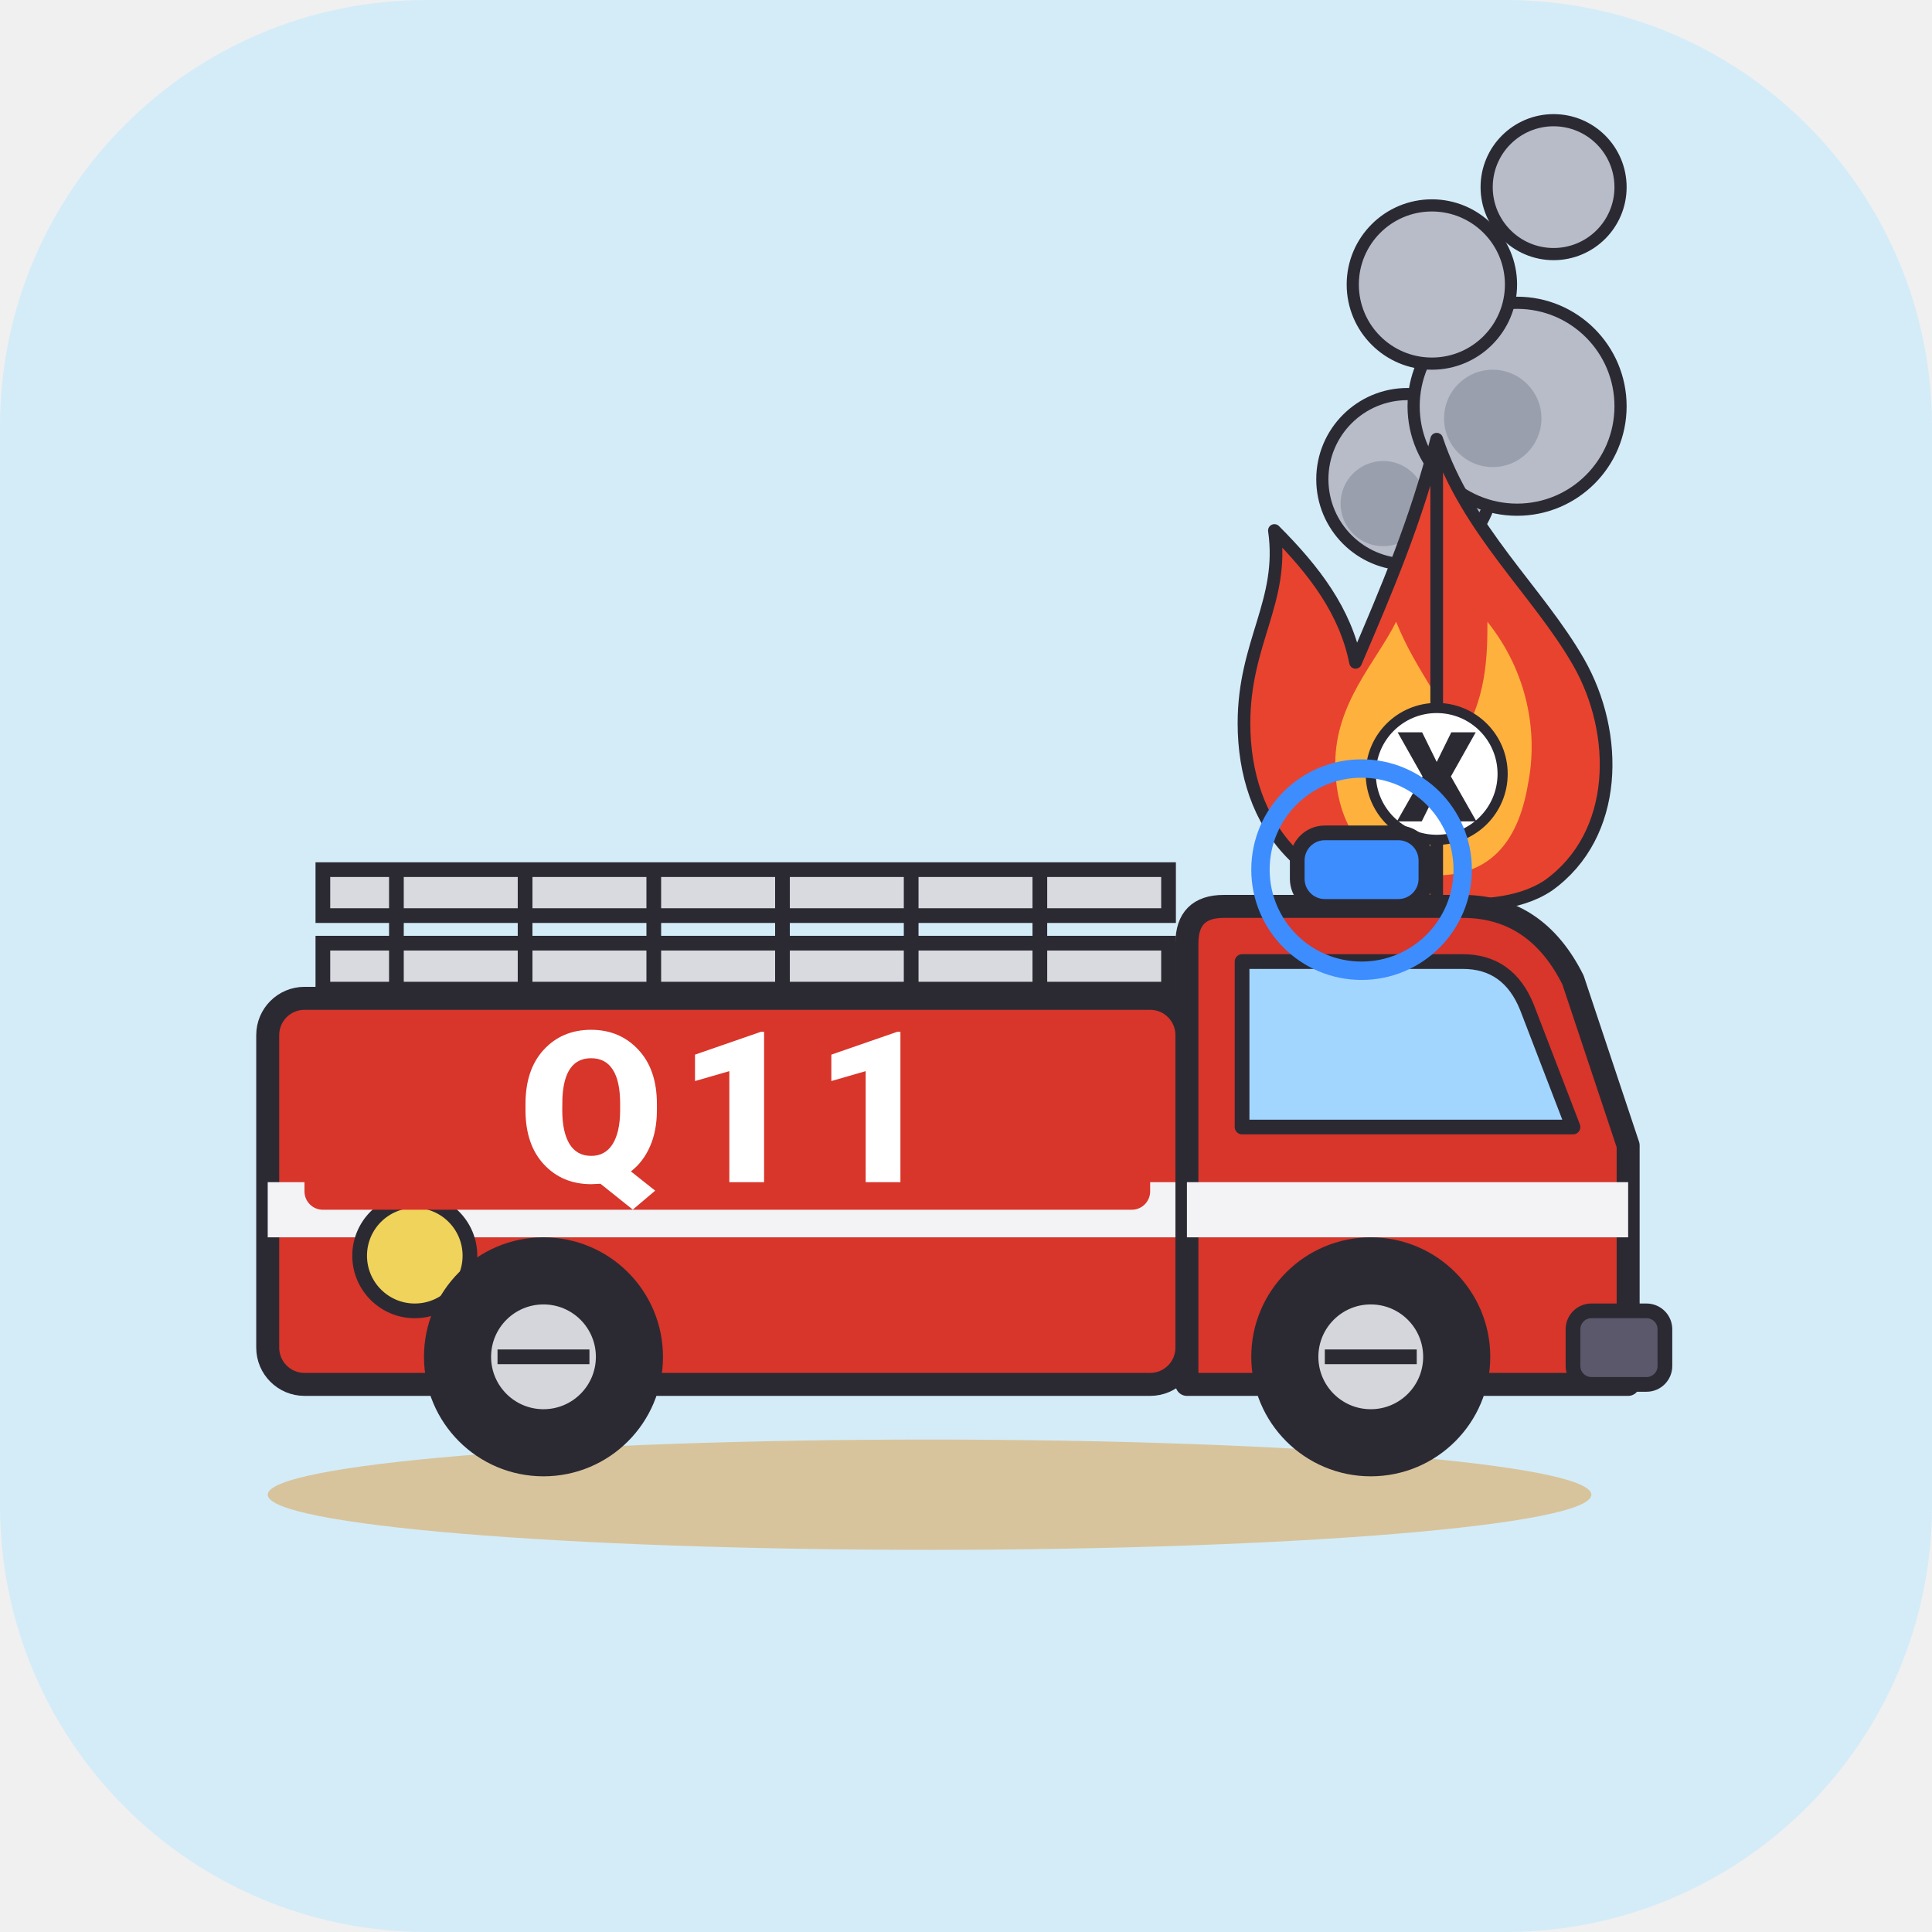
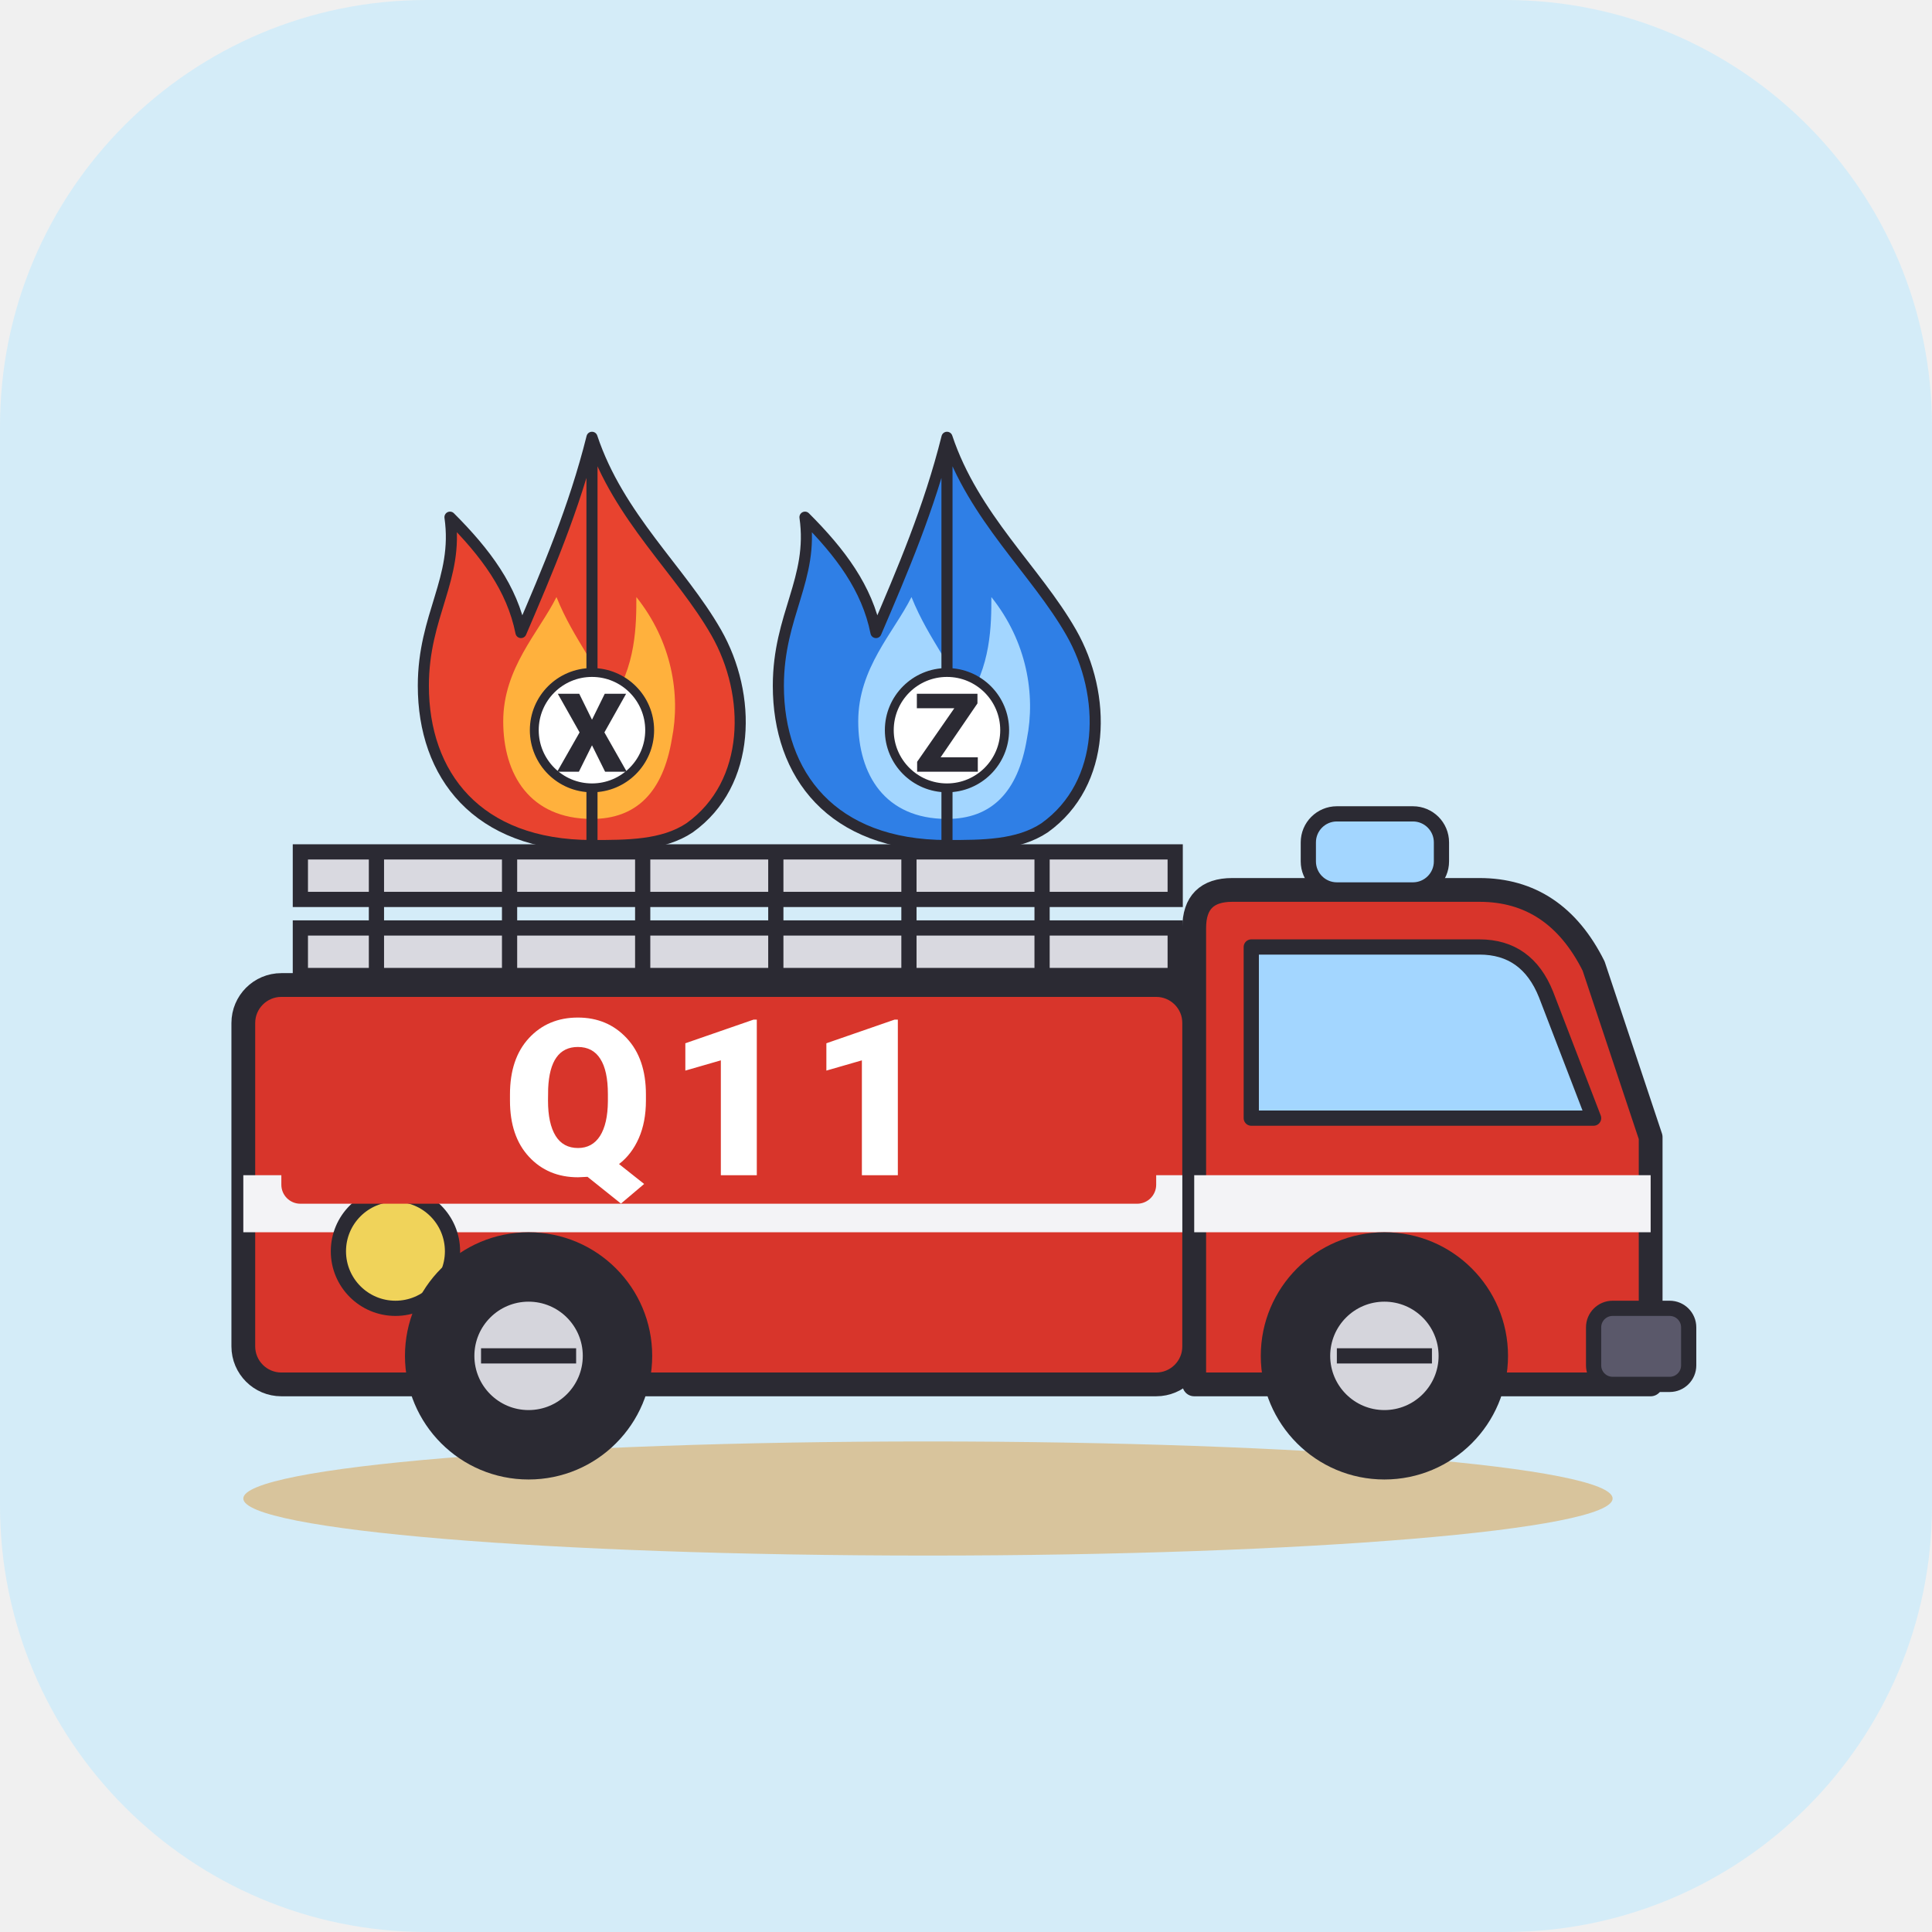
- <svg xmlns="http://www.w3.org/2000/svg" viewBox="0 0 512 512" width="512" height="512" role="img" aria-label="Q11 Emergency mark: the red fire truck with Q11 painted in white on its side, a red flame and smoke behind it, on a sky-blue rounded square">
+ <svg xmlns="http://www.w3.org/2000/svg" viewBox="0 0 512 512" width="512" height="512" role="img" aria-label="Q11 Emergency mark: the red fire truck with Q11 painted in white on its side and a red X flame and a blue Z flame side by side above it, on a sky-blue rounded square">
  <rect width="512" height="512" rx="113" ry="113" fill="#d4ecf8" />
-   <g transform="translate(256 256) scale(0.84) translate(-241.5 -269)">
+   <g transform="translate(256 256) scale(0.84) translate(-268 -278)">
    <g>
-       <g transform="translate(400 150) scale(1.92)">
-         <g fill="#b8bcc8" stroke="#2b2a33" stroke-width="2">
-           <circle cx="-10" cy="-18" r="14" />
-           <circle cx="8" cy="-30" r="17" />
-           <circle cx="-6" cy="-50" r="13" />
-           <circle cx="14" cy="-66" r="11" />
-         </g>
-         <g fill="#9a9fae">
-           <circle cx="-14" cy="-14" r="7" />
-           <circle cx="4" cy="-28" r="8" />
-         </g>
-       </g>
-       <g transform="translate(390 250) scale(1.6)">
+       <g transform="translate(150 240) scale(1.4)">
        <path d="M0 0 C-26 0 -38 -16 -38 -36 C-38 -52 -30 -60 -32 -74 C-24 -66 -18 -58 -16 -48 C-10 -62 -4 -76 0 -92 L0 0 Z" fill="#e8432f" />
        <path d="M0 -92 C6 -74 20 -62 28 -48 C36 -34 36 -14 22 -4 C16 0 8 0 0 0 L0 -92 Z" fill="#e8432f" />
        <path d="M0 -6 C-14 -6 -20 -16 -20 -28 C-20 -40 -12 -48 -8 -56 C-4 -46 2 -40 4 -32 C10 -40 10 -50 10 -56 C18 -46 20 -34 18 -24 C16 -12 10 -6 0 -6 Z" fill="#ffb13d" />
        <path d="M0 0 C-26 0 -38 -16 -38 -36 C-38 -52 -30 -60 -32 -74 C-24 -66 -18 -58 -16 -48 C-10 -62 -4 -76 0 -92 M0 -92 C6 -74 20 -62 28 -48 C36 -34 36 -14 22 -4 C16 0 8 0 0 0 Z" fill="none" stroke="#2b2a33" stroke-width="2.5" stroke-linejoin="round" />
        <g>
          <circle cx="0" cy="-26" r="13" fill="#ffffff" stroke="#2b2a33" stroke-width="2" />
          <text x="0" y="-16.64" text-anchor="middle" font-size="24.7" font-weight="800" fill="#2b2a33" font-family="system-ui, -apple-system, &quot;Segoe UI&quot;, Roboto, sans-serif" style="user-select:none">X</text>
        </g>
      </g>
-       <g transform="translate(230 430) scale(2.9)">
+       <g transform="translate(262 240) scale(1.4)">
+         <path d="M0 0 C-26 0 -38 -16 -38 -36 C-38 -52 -30 -60 -32 -74 C-24 -66 -18 -58 -16 -48 C-10 -62 -4 -76 0 -92 L0 0 Z" fill="#2f7fe6" />
+         <path d="M0 -92 C6 -74 20 -62 28 -48 C36 -34 36 -14 22 -4 C16 0 8 0 0 0 L0 -92 Z" fill="#2f7fe6" />
+         <path d="M0 -6 C-14 -6 -20 -16 -20 -28 C-20 -40 -12 -48 -8 -56 C-4 -46 2 -40 4 -32 C10 -40 10 -50 10 -56 C18 -46 20 -34 18 -24 C16 -12 10 -6 0 -6 Z" fill="#a3d6ff" />
+         <path d="M0 0 C-26 0 -38 -16 -38 -36 C-38 -52 -30 -60 -32 -74 C-24 -66 -18 -58 -16 -48 C-10 -62 -4 -76 0 -92 M0 -92 C6 -74 20 -62 28 -48 C36 -34 36 -14 22 -4 C16 0 8 0 0 0 Z" fill="none" stroke="#2b2a33" stroke-width="2.5" stroke-linejoin="round" />
+         <g>
+           <circle cx="0" cy="-26" r="13" fill="#ffffff" stroke="#2b2a33" stroke-width="2" />
+           <text x="0" y="-16.64" text-anchor="middle" font-size="24.7" font-weight="800" fill="#2b2a33" font-family="system-ui, -apple-system, &quot;Segoe UI&quot;, Roboto, sans-serif" style="user-select:none">Z</text>
+         </g>
+       </g>
+       <g transform="translate(256 440) scale(3)">
        <ellipse cx="0" cy="2" rx="72" ry="6" fill="#d8c49c" />
        <g>
          <g stroke="#2b2a33" stroke-width="1.6">
            <rect x="-66" y="-66" width="92" height="5" fill="#d9d9e0" />
            <rect x="-66" y="-58" width="92" height="5" fill="#d9d9e0" />
            <line x1="-58" y1="-66" x2="-58" y2="-53" />
            <line x1="-44" y1="-66" x2="-44" y2="-53" />
            <line x1="-30" y1="-66" x2="-30" y2="-53" />
            <line x1="-16" y1="-66" x2="-16" y2="-53" />
            <line x1="-2" y1="-66" x2="-2" y2="-53" />
            <line x1="12" y1="-66" x2="12" y2="-53" />
          </g>
          <rect x="-72" y="-52" width="100" height="42" rx="4" fill="#d8352b" stroke="#2b2a33" stroke-width="2.5" />
          <rect x="-72" y="-32" width="100" height="6" fill="#f3f3f6" />
          <g fill="#a8261f" stroke="#2b2a33" stroke-width="1.6">
            <rect x="-64" y="-47" width="22" height="13" rx="2" />
            <rect x="-38" y="-47" width="22" height="13" rx="2" />
            <rect x="-12" y="-47" width="22" height="13" rx="2" />
          </g>
          <path d="M28 -10 L28 -58 Q28 -62 32 -62 L58 -62 Q66 -62 70 -54 L76 -36 L76 -10 Z" fill="#d8352b" stroke="#2b2a33" stroke-width="2.5" stroke-linejoin="round" />
          <path d="M34 -56 L58 -56 Q63 -56 65 -51 L70 -38 L34 -38 Z" fill="#a3d6ff" stroke="#2b2a33" stroke-width="1.6" stroke-linejoin="round" />
          <rect x="28" y="-32" width="48" height="6" fill="#f3f3f6" />
          <rect x="70" y="-18" width="10" height="8" rx="2" fill="#5a586a" stroke="#2b2a33" stroke-width="1.6" />
          <circle cx="-56" cy="-24" r="6" fill="#f0d35a" stroke="#2b2a33" stroke-width="1.6" />
-           <rect x="40" y="-70" width="14" height="8" rx="3" fill="#3d8dff" stroke="#2b2a33" stroke-width="1.6" />
-           <circle cx="47" cy="-66" r="11" fill="none" stroke="#3d8dff" stroke-width="2" />
+           <rect x="40" y="-70" width="14" height="8" rx="3" fill="#a3d6ff" stroke="#2b2a33" stroke-width="1.6" />
          <g>
            <circle cx="-42" cy="-13" r="13" fill="#2b2a33" />
            <circle cx="-42" cy="-13" r="6.5" fill="#d5d5dc" stroke="#2b2a33" stroke-width="1.6" />
            <line x1="-47" y1="-13" x2="-37" y2="-13" stroke="#2b2a33" stroke-width="1.6" />
          </g>
          <g>
            <circle cx="48" cy="-13" r="13" fill="#2b2a33" />
            <circle cx="48" cy="-13" r="6.5" fill="#d5d5dc" stroke="#2b2a33" stroke-width="1.6" />
            <line x1="43" y1="-13" x2="53" y2="-13" stroke="#2b2a33" stroke-width="1.6" />
          </g>
        </g>
      </g>
-       <g transform="translate(230 430) scale(2.9)">
+       <g transform="translate(256 440) scale(3)">
        <rect x="-68" y="-50" width="92" height="21" rx="2" fill="#d8352b" />
        <text x="-22" y="-32" text-anchor="middle" font-size="23" font-weight="900" fill="#ffffff" font-family="system-ui, -apple-system, &quot;Segoe UI&quot;, Roboto, sans-serif" letter-spacing="1.5" style="user-select:none">Q11</text>
      </g>
    </g>
  </g>
</svg>
